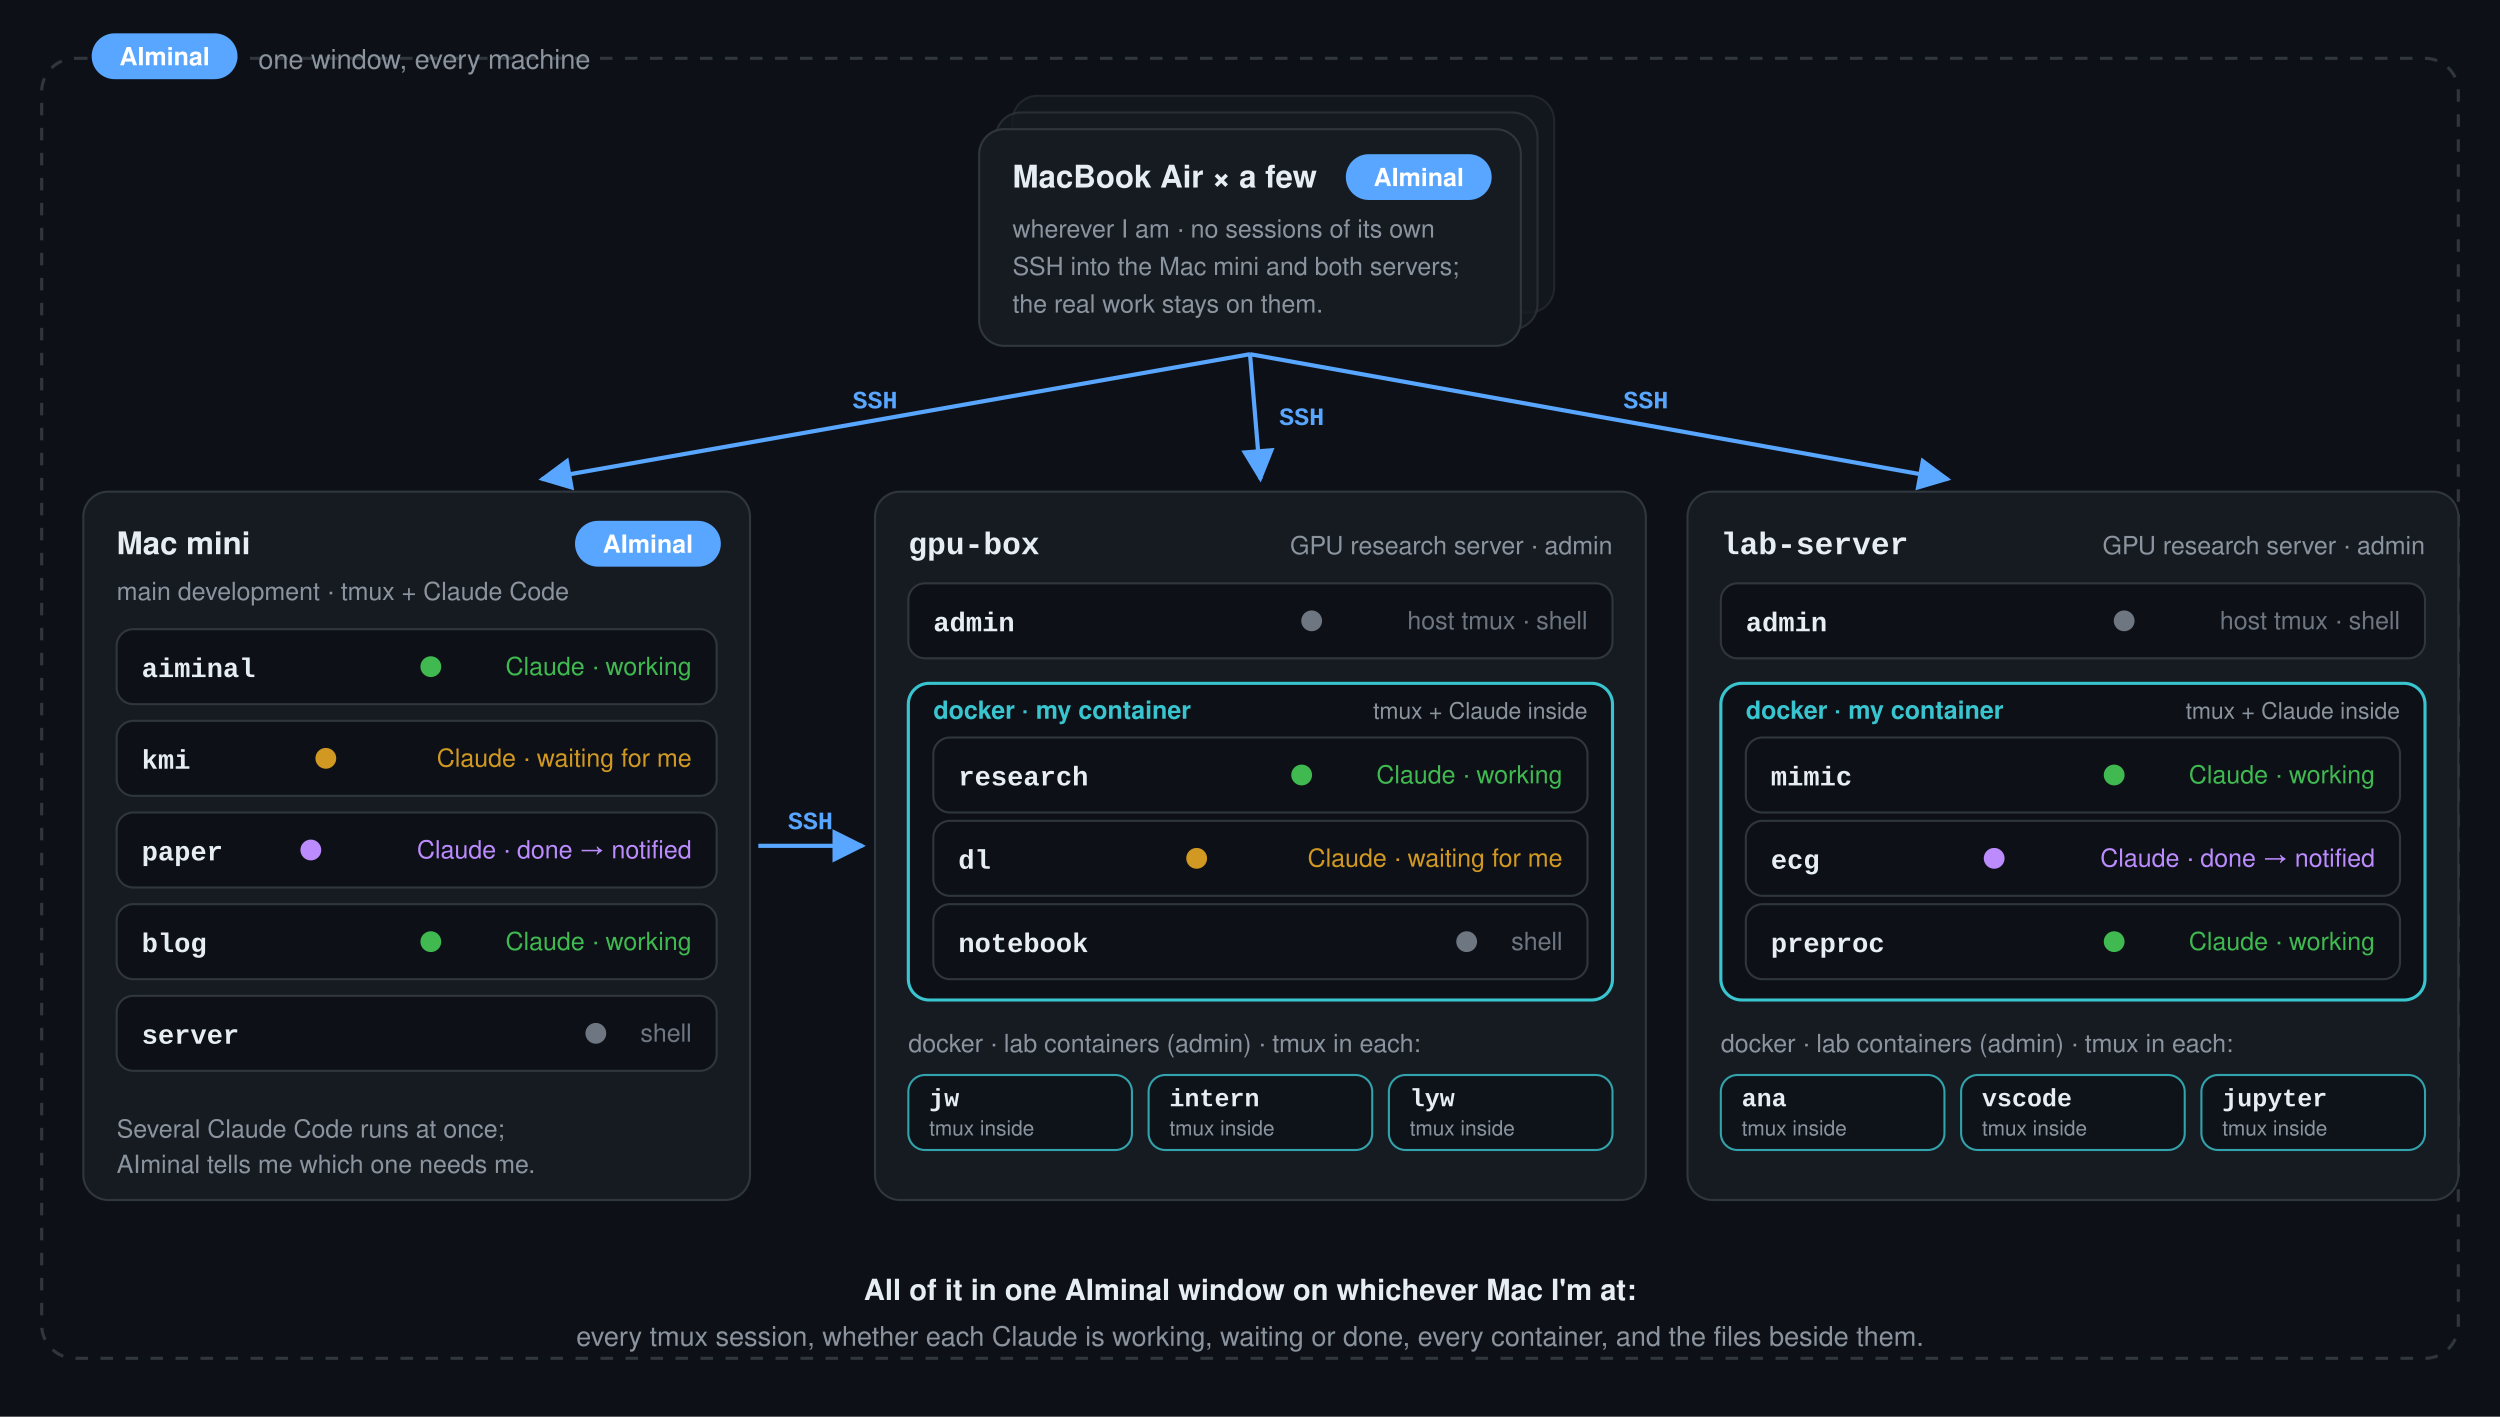
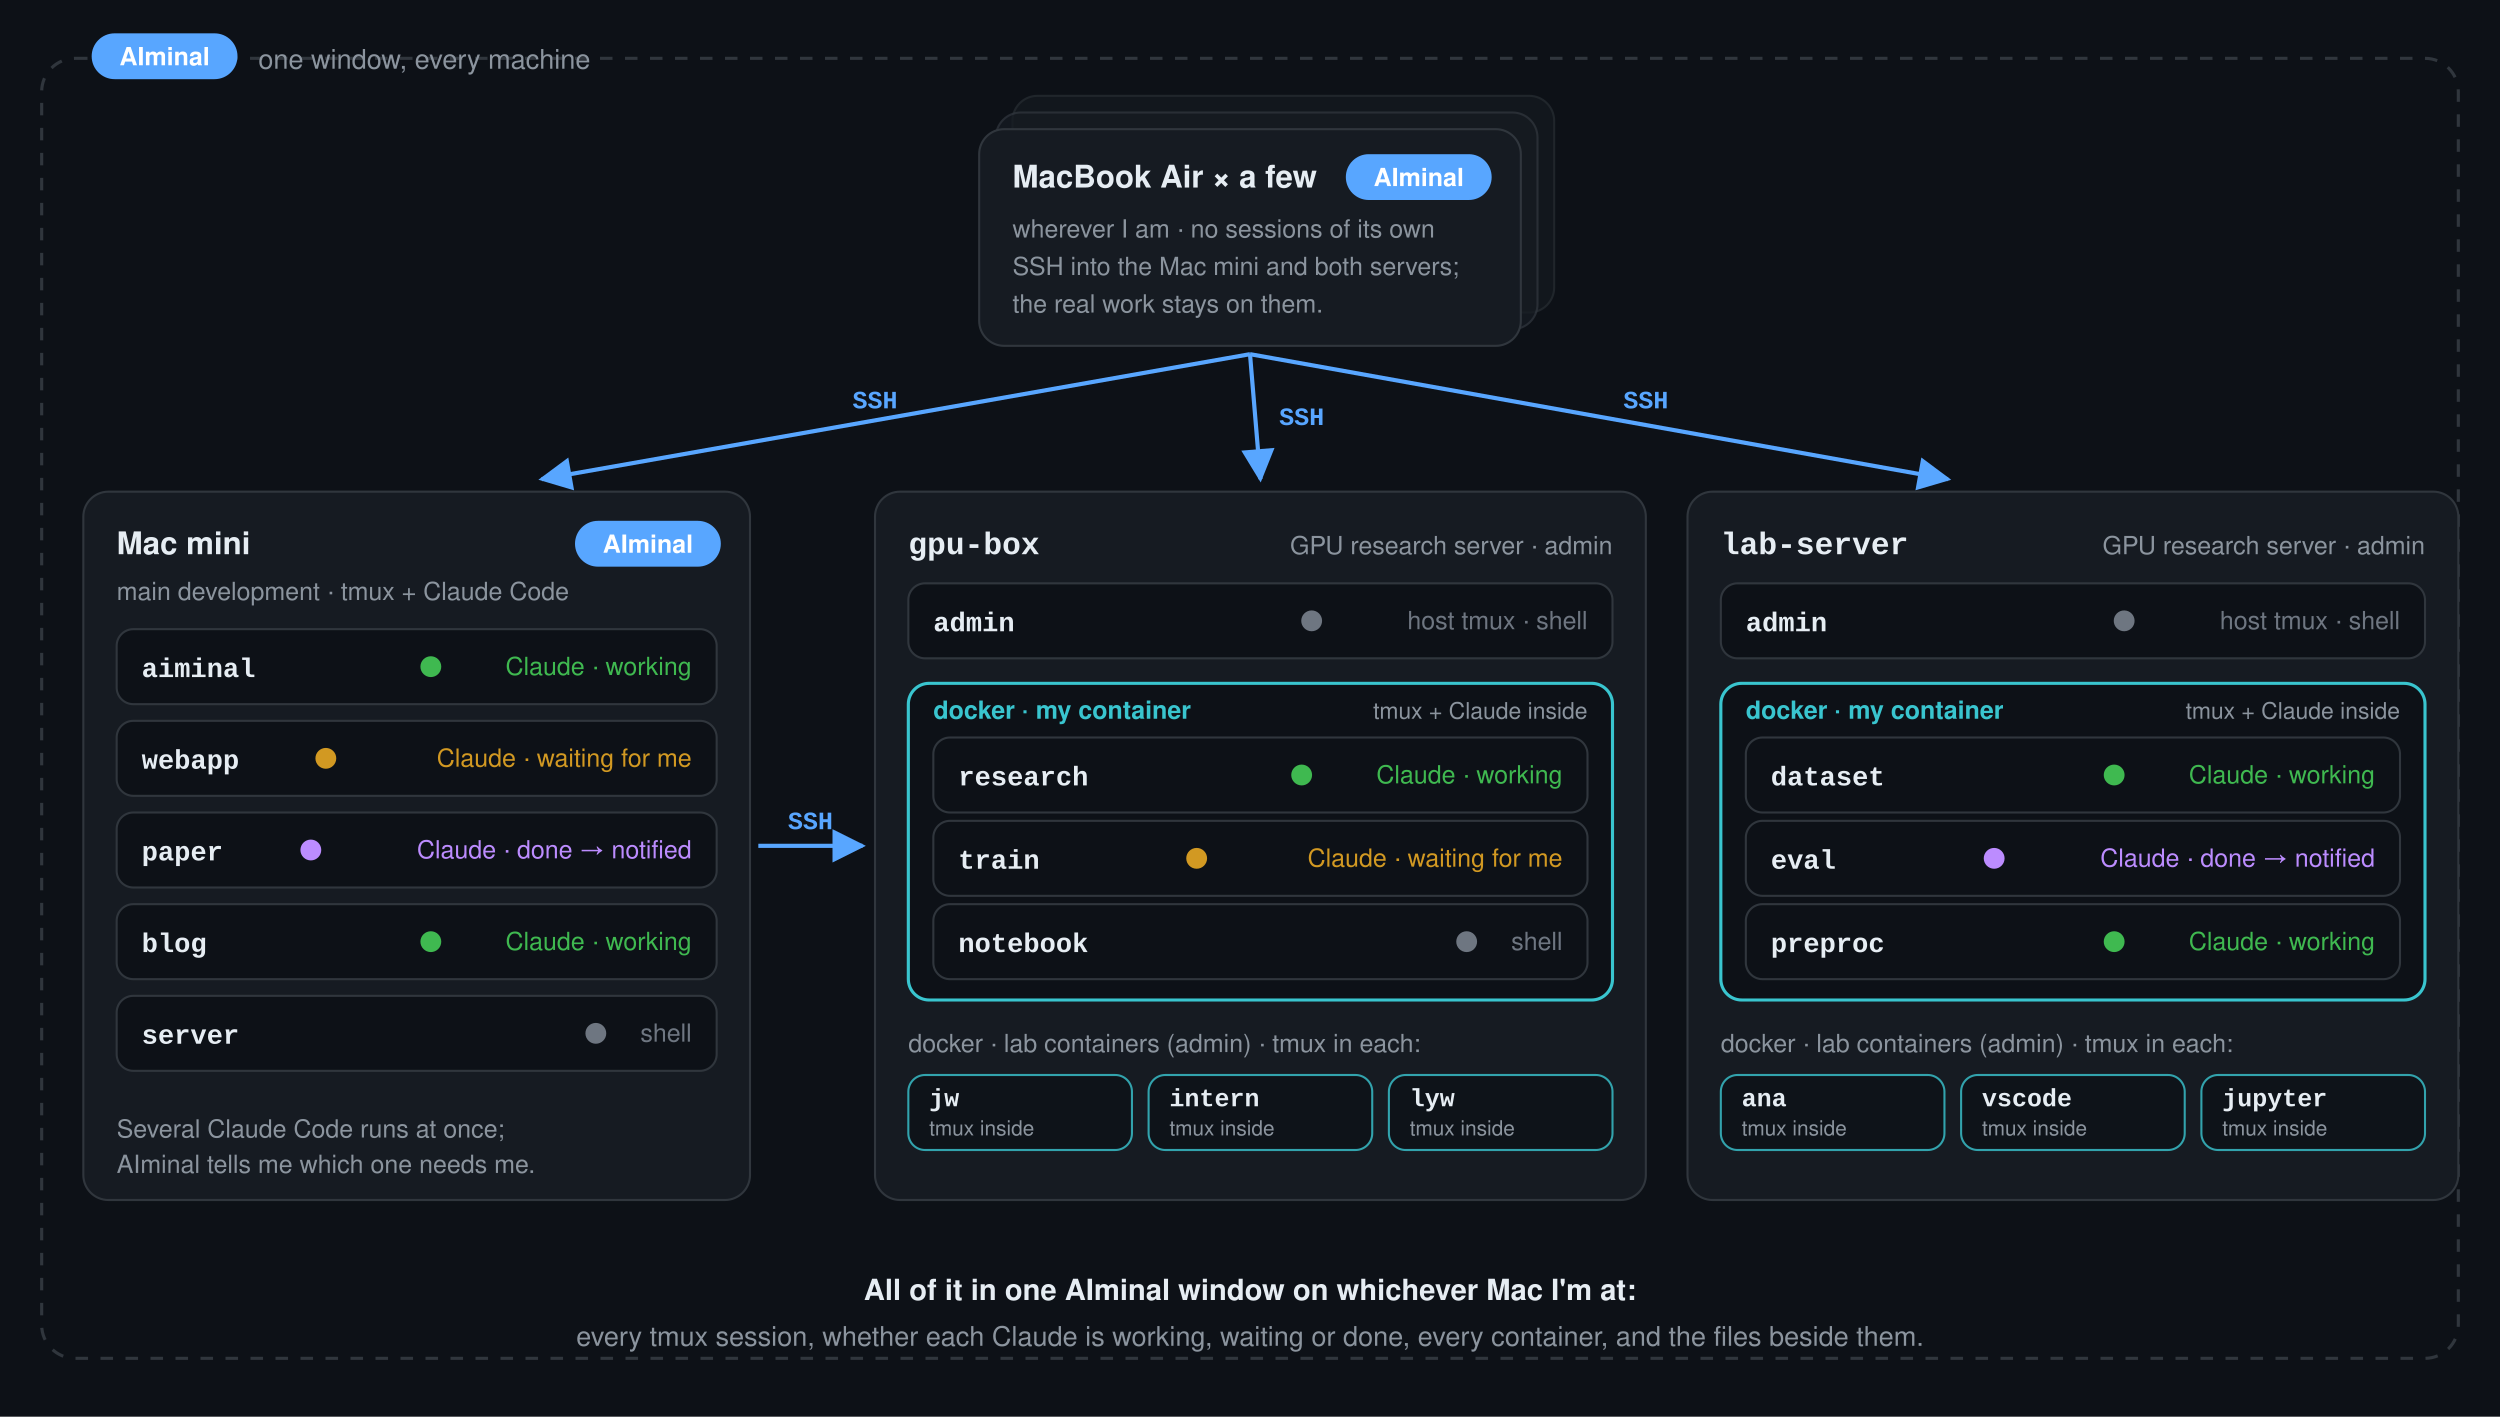
<svg xmlns="http://www.w3.org/2000/svg" width="1200" height="680" viewBox="0 0 1200 680" font-family="-apple-system, BlinkMacSystemFont, 'Segoe UI', Helvetica, Arial, sans-serif">
  <defs>
    <marker id="arrow" viewBox="0 0 10 10" refX="9" refY="5" markerWidth="8" markerHeight="8" orient="auto-start-reverse">
      <path d="M 0 0 L 10 5 L 0 10 z" fill="#58a6ff" />
    </marker>
  </defs>
  <rect width="1200" height="680" fill="#0d1117" />
  <rect x="20" y="28" width="1160" height="624" rx="16" fill="none" stroke="#30363d" stroke-width="1.5" stroke-dasharray="6 6" />
  <rect x="44" y="16" width="70" height="22" rx="11.0" fill="#58a6ff" />
  <text x="79.0" y="31.32" font-family="-apple-system, BlinkMacSystemFont, 'Segoe UI', Helvetica, Arial, sans-serif" font-size="12" font-weight="600" fill="#ffffff" text-anchor="middle">AIminal</text>
  <text x="124" y="33" font-family="-apple-system, BlinkMacSystemFont, 'Segoe UI', Helvetica, Arial, sans-serif" font-size="13" font-weight="normal" fill="#8b949e" text-anchor="start">one window, every machine</text>
  <rect x="486" y="46" width="260" height="104" rx="12" fill="#161b22" stroke="#30363d" stroke-width="1" opacity="0.55" />
  <rect x="478" y="54" width="260" height="104" rx="12" fill="#161b22" stroke="#30363d" stroke-width="1" opacity="0.75" />
  <rect x="470" y="62" width="260" height="104" rx="12" fill="#161b22" stroke="#30363d" stroke-width="1" />
  <text x="486" y="90" font-family="-apple-system, BlinkMacSystemFont, 'Segoe UI', Helvetica, Arial, sans-serif" font-size="15" font-weight="700" fill="#e6edf3" text-anchor="start">MacBook Air × a few</text>
  <rect x="646" y="74" width="70" height="22" rx="11.0" fill="#58a6ff" />
  <text x="681.0" y="89.32" font-family="-apple-system, BlinkMacSystemFont, 'Segoe UI', Helvetica, Arial, sans-serif" font-size="12" font-weight="600" fill="#ffffff" text-anchor="middle">AIminal</text>
  <text x="486" y="114" font-family="-apple-system, BlinkMacSystemFont, 'Segoe UI', Helvetica, Arial, sans-serif" font-size="12" font-weight="normal" fill="#8b949e" text-anchor="start">wherever I am · no sessions of its own</text>
  <text x="486" y="132" font-family="-apple-system, BlinkMacSystemFont, 'Segoe UI', Helvetica, Arial, sans-serif" font-size="12" font-weight="normal" fill="#8b949e" text-anchor="start">SSH into the Mac mini and both servers;</text>
  <text x="486" y="150" font-family="-apple-system, BlinkMacSystemFont, 'Segoe UI', Helvetica, Arial, sans-serif" font-size="12" font-weight="normal" fill="#8b949e" text-anchor="start">the real work stays on them.</text>
  <rect x="40" y="236" width="320" height="340" rx="12" fill="#161b22" stroke="#30363d" stroke-width="1" />
  <text x="56" y="266" font-family="-apple-system, BlinkMacSystemFont, 'Segoe UI', Helvetica, Arial, sans-serif" font-size="15" font-weight="700" fill="#e6edf3" text-anchor="start">Mac mini</text>
  <rect x="276" y="250" width="70" height="22" rx="11.0" fill="#58a6ff" />
  <text x="311.0" y="265.32" font-family="-apple-system, BlinkMacSystemFont, 'Segoe UI', Helvetica, Arial, sans-serif" font-size="12" font-weight="600" fill="#ffffff" text-anchor="middle">AIminal</text>
  <text x="56" y="288" font-family="-apple-system, BlinkMacSystemFont, 'Segoe UI', Helvetica, Arial, sans-serif" font-size="12" font-weight="normal" fill="#8b949e" text-anchor="start">main development · tmux + Claude Code</text>
  <rect x="56" y="302" width="288" height="36" rx="8" fill="#0d1117" stroke="#30363d" stroke-width="1" />
  <text x="68" y="325" font-family="SFMono-Regular, Menlo, Consolas, 'Liberation Mono', monospace" font-size="13" font-weight="600" fill="#e6edf3" text-anchor="start">aiminal</text>
  <circle cx="206.8" cy="320" r="5" fill="#3fb950" />
  <text x="332" y="324" font-family="-apple-system, BlinkMacSystemFont, 'Segoe UI', Helvetica, Arial, sans-serif" font-size="12" font-weight="normal" fill="#3fb950" text-anchor="end">Claude · working</text>
  <rect x="56" y="346" width="288" height="36" rx="8" fill="#0d1117" stroke="#30363d" stroke-width="1" />
-   <text x="68" y="369" font-family="SFMono-Regular, Menlo, Consolas, 'Liberation Mono', monospace" font-size="13" font-weight="600" fill="#e6edf3" text-anchor="start">kmi</text>
+   <text x="68" y="369" font-family="SFMono-Regular, Menlo, Consolas, 'Liberation Mono', monospace" font-size="13" font-weight="600" fill="#e6edf3" text-anchor="start">webapp</text>
  <circle cx="156.4" cy="364" r="5" fill="#d29922" />
  <text x="332" y="368" font-family="-apple-system, BlinkMacSystemFont, 'Segoe UI', Helvetica, Arial, sans-serif" font-size="12" font-weight="normal" fill="#d29922" text-anchor="end">Claude · waiting for me</text>
  <rect x="56" y="390" width="288" height="36" rx="8" fill="#0d1117" stroke="#30363d" stroke-width="1" />
  <text x="68" y="413" font-family="SFMono-Regular, Menlo, Consolas, 'Liberation Mono', monospace" font-size="13" font-weight="600" fill="#e6edf3" text-anchor="start">paper</text>
  <circle cx="149.2" cy="408" r="5" fill="#bc8cff" />
  <text x="332" y="412" font-family="-apple-system, BlinkMacSystemFont, 'Segoe UI', Helvetica, Arial, sans-serif" font-size="12" font-weight="normal" fill="#bc8cff" text-anchor="end">Claude · done → notified</text>
  <rect x="56" y="434" width="288" height="36" rx="8" fill="#0d1117" stroke="#30363d" stroke-width="1" />
  <text x="68" y="457" font-family="SFMono-Regular, Menlo, Consolas, 'Liberation Mono', monospace" font-size="13" font-weight="600" fill="#e6edf3" text-anchor="start">blog</text>
  <circle cx="206.8" cy="452" r="5" fill="#3fb950" />
  <text x="332" y="456" font-family="-apple-system, BlinkMacSystemFont, 'Segoe UI', Helvetica, Arial, sans-serif" font-size="12" font-weight="normal" fill="#3fb950" text-anchor="end">Claude · working</text>
  <rect x="56" y="478" width="288" height="36" rx="8" fill="#0d1117" stroke="#30363d" stroke-width="1" />
  <text x="68" y="501" font-family="SFMono-Regular, Menlo, Consolas, 'Liberation Mono', monospace" font-size="13" font-weight="600" fill="#e6edf3" text-anchor="start">server</text>
  <circle cx="286.0" cy="496" r="5" fill="#6e7681" />
  <text x="332" y="500" font-family="-apple-system, BlinkMacSystemFont, 'Segoe UI', Helvetica, Arial, sans-serif" font-size="12" font-weight="normal" fill="#6e7681" text-anchor="end">shell</text>
  <text x="56" y="546" font-family="-apple-system, BlinkMacSystemFont, 'Segoe UI', Helvetica, Arial, sans-serif" font-size="12" font-weight="normal" fill="#8b949e" text-anchor="start">Several Claude Code runs at once;</text>
  <text x="56" y="563" font-family="-apple-system, BlinkMacSystemFont, 'Segoe UI', Helvetica, Arial, sans-serif" font-size="12" font-weight="normal" fill="#8b949e" text-anchor="start">AIminal tells me which one needs me.</text>
  <rect x="420" y="236" width="370" height="340" rx="12" fill="#161b22" stroke="#30363d" stroke-width="1" />
  <text x="436" y="266" font-family="SFMono-Regular, Menlo, Consolas, 'Liberation Mono', monospace" font-size="15" font-weight="700" fill="#e6edf3" text-anchor="start">gpu-box</text>
  <text x="774" y="266" font-family="-apple-system, BlinkMacSystemFont, 'Segoe UI', Helvetica, Arial, sans-serif" font-size="12" font-weight="normal" fill="#8b949e" text-anchor="end">GPU research server · admin</text>
  <rect x="436" y="280" width="338" height="36" rx="8" fill="#0d1117" stroke="#30363d" stroke-width="1" />
  <text x="448" y="303" font-family="SFMono-Regular, Menlo, Consolas, 'Liberation Mono', monospace" font-size="13" font-weight="600" fill="#e6edf3" text-anchor="start">admin</text>
  <circle cx="629.6" cy="298" r="5" fill="#6e7681" />
  <text x="762" y="302" font-family="-apple-system, BlinkMacSystemFont, 'Segoe UI', Helvetica, Arial, sans-serif" font-size="12" font-weight="normal" fill="#6e7681" text-anchor="end">host tmux · shell</text>
  <rect x="436" y="328" width="338" height="152" rx="10" fill="#0d1117" stroke="#39c5cf" stroke-width="1.5" />
  <text x="448" y="345" font-family="-apple-system, BlinkMacSystemFont, 'Segoe UI', Helvetica, Arial, sans-serif" font-size="12" font-weight="700" fill="#39c5cf" text-anchor="start">docker · my container</text>
  <text x="762" y="345" font-family="-apple-system, BlinkMacSystemFont, 'Segoe UI', Helvetica, Arial, sans-serif" font-size="11" font-weight="normal" fill="#8b949e" text-anchor="end">tmux + Claude inside</text>
  <rect x="448" y="354" width="314" height="36" rx="8" fill="#0d1117" stroke="#30363d" stroke-width="1" />
  <text x="460" y="377" font-family="SFMono-Regular, Menlo, Consolas, 'Liberation Mono', monospace" font-size="13" font-weight="600" fill="#e6edf3" text-anchor="start">research</text>
  <circle cx="624.8" cy="372" r="5" fill="#3fb950" />
  <text x="750" y="376" font-family="-apple-system, BlinkMacSystemFont, 'Segoe UI', Helvetica, Arial, sans-serif" font-size="12" font-weight="normal" fill="#3fb950" text-anchor="end">Claude · working</text>
  <rect x="448" y="394" width="314" height="36" rx="8" fill="#0d1117" stroke="#30363d" stroke-width="1" />
-   <text x="460" y="417" font-family="SFMono-Regular, Menlo, Consolas, 'Liberation Mono', monospace" font-size="13" font-weight="600" fill="#e6edf3" text-anchor="start">dl</text>
+   <text x="460" y="417" font-family="SFMono-Regular, Menlo, Consolas, 'Liberation Mono', monospace" font-size="13" font-weight="600" fill="#e6edf3" text-anchor="start">train</text>
  <circle cx="574.4" cy="412" r="5" fill="#d29922" />
  <text x="750" y="416" font-family="-apple-system, BlinkMacSystemFont, 'Segoe UI', Helvetica, Arial, sans-serif" font-size="12" font-weight="normal" fill="#d29922" text-anchor="end">Claude · waiting for me</text>
  <rect x="448" y="434" width="314" height="36" rx="8" fill="#0d1117" stroke="#30363d" stroke-width="1" />
  <text x="460" y="457" font-family="SFMono-Regular, Menlo, Consolas, 'Liberation Mono', monospace" font-size="13" font-weight="600" fill="#e6edf3" text-anchor="start">notebook</text>
  <circle cx="704.0" cy="452" r="5" fill="#6e7681" />
  <text x="750" y="456" font-family="-apple-system, BlinkMacSystemFont, 'Segoe UI', Helvetica, Arial, sans-serif" font-size="12" font-weight="normal" fill="#6e7681" text-anchor="end">shell</text>
  <text x="436" y="505" font-family="-apple-system, BlinkMacSystemFont, 'Segoe UI', Helvetica, Arial, sans-serif" font-size="12" font-weight="normal" fill="#8b949e" text-anchor="start">docker · lab containers (admin) · tmux in each:</text>
  <rect x="436" y="516" width="107.333" height="36" rx="8" fill="#0d1117" stroke="#39c5cf" stroke-width="1" opacity="0.8" />
  <text x="446" y="531" font-family="SFMono-Regular, Menlo, Consolas, 'Liberation Mono', monospace" font-size="12" font-weight="600" fill="#e6edf3" text-anchor="start">jw</text>
  <text x="446" y="545" font-family="-apple-system, BlinkMacSystemFont, 'Segoe UI', Helvetica, Arial, sans-serif" font-size="10" font-weight="normal" fill="#8b949e" text-anchor="start">tmux inside</text>
  <rect x="551.333" y="516" width="107.333" height="36" rx="8" fill="#0d1117" stroke="#39c5cf" stroke-width="1" opacity="0.8" />
  <text x="561.333" y="531" font-family="SFMono-Regular, Menlo, Consolas, 'Liberation Mono', monospace" font-size="12" font-weight="600" fill="#e6edf3" text-anchor="start">intern</text>
  <text x="561.333" y="545" font-family="-apple-system, BlinkMacSystemFont, 'Segoe UI', Helvetica, Arial, sans-serif" font-size="10" font-weight="normal" fill="#8b949e" text-anchor="start">tmux inside</text>
  <rect x="666.667" y="516" width="107.333" height="36" rx="8" fill="#0d1117" stroke="#39c5cf" stroke-width="1" opacity="0.8" />
  <text x="676.667" y="531" font-family="SFMono-Regular, Menlo, Consolas, 'Liberation Mono', monospace" font-size="12" font-weight="600" fill="#e6edf3" text-anchor="start">lyw</text>
  <text x="676.667" y="545" font-family="-apple-system, BlinkMacSystemFont, 'Segoe UI', Helvetica, Arial, sans-serif" font-size="10" font-weight="normal" fill="#8b949e" text-anchor="start">tmux inside</text>
  <rect x="810" y="236" width="370" height="340" rx="12" fill="#161b22" stroke="#30363d" stroke-width="1" />
  <text x="826" y="266" font-family="SFMono-Regular, Menlo, Consolas, 'Liberation Mono', monospace" font-size="15" font-weight="700" fill="#e6edf3" text-anchor="start">lab-server</text>
  <text x="1164" y="266" font-family="-apple-system, BlinkMacSystemFont, 'Segoe UI', Helvetica, Arial, sans-serif" font-size="12" font-weight="normal" fill="#8b949e" text-anchor="end">GPU research server · admin</text>
  <rect x="826" y="280" width="338" height="36" rx="8" fill="#0d1117" stroke="#30363d" stroke-width="1" />
  <text x="838" y="303" font-family="SFMono-Regular, Menlo, Consolas, 'Liberation Mono', monospace" font-size="13" font-weight="600" fill="#e6edf3" text-anchor="start">admin</text>
  <circle cx="1019.6" cy="298" r="5" fill="#6e7681" />
  <text x="1152" y="302" font-family="-apple-system, BlinkMacSystemFont, 'Segoe UI', Helvetica, Arial, sans-serif" font-size="12" font-weight="normal" fill="#6e7681" text-anchor="end">host tmux · shell</text>
  <rect x="826" y="328" width="338" height="152" rx="10" fill="#0d1117" stroke="#39c5cf" stroke-width="1.5" />
  <text x="838" y="345" font-family="-apple-system, BlinkMacSystemFont, 'Segoe UI', Helvetica, Arial, sans-serif" font-size="12" font-weight="700" fill="#39c5cf" text-anchor="start">docker · my container</text>
  <text x="1152" y="345" font-family="-apple-system, BlinkMacSystemFont, 'Segoe UI', Helvetica, Arial, sans-serif" font-size="11" font-weight="normal" fill="#8b949e" text-anchor="end">tmux + Claude inside</text>
  <rect x="838" y="354" width="314" height="36" rx="8" fill="#0d1117" stroke="#30363d" stroke-width="1" />
-   <text x="850" y="377" font-family="SFMono-Regular, Menlo, Consolas, 'Liberation Mono', monospace" font-size="13" font-weight="600" fill="#e6edf3" text-anchor="start">mimic</text>
+   <text x="850" y="377" font-family="SFMono-Regular, Menlo, Consolas, 'Liberation Mono', monospace" font-size="13" font-weight="600" fill="#e6edf3" text-anchor="start">dataset</text>
  <circle cx="1014.8" cy="372" r="5" fill="#3fb950" />
  <text x="1140" y="376" font-family="-apple-system, BlinkMacSystemFont, 'Segoe UI', Helvetica, Arial, sans-serif" font-size="12" font-weight="normal" fill="#3fb950" text-anchor="end">Claude · working</text>
  <rect x="838" y="394" width="314" height="36" rx="8" fill="#0d1117" stroke="#30363d" stroke-width="1" />
-   <text x="850" y="417" font-family="SFMono-Regular, Menlo, Consolas, 'Liberation Mono', monospace" font-size="13" font-weight="600" fill="#e6edf3" text-anchor="start">ecg</text>
+   <text x="850" y="417" font-family="SFMono-Regular, Menlo, Consolas, 'Liberation Mono', monospace" font-size="13" font-weight="600" fill="#e6edf3" text-anchor="start">eval</text>
  <circle cx="957.2" cy="412" r="5" fill="#bc8cff" />
  <text x="1140" y="416" font-family="-apple-system, BlinkMacSystemFont, 'Segoe UI', Helvetica, Arial, sans-serif" font-size="12" font-weight="normal" fill="#bc8cff" text-anchor="end">Claude · done → notified</text>
  <rect x="838" y="434" width="314" height="36" rx="8" fill="#0d1117" stroke="#30363d" stroke-width="1" />
  <text x="850" y="457" font-family="SFMono-Regular, Menlo, Consolas, 'Liberation Mono', monospace" font-size="13" font-weight="600" fill="#e6edf3" text-anchor="start">preproc</text>
  <circle cx="1014.8" cy="452" r="5" fill="#3fb950" />
  <text x="1140" y="456" font-family="-apple-system, BlinkMacSystemFont, 'Segoe UI', Helvetica, Arial, sans-serif" font-size="12" font-weight="normal" fill="#3fb950" text-anchor="end">Claude · working</text>
  <text x="826" y="505" font-family="-apple-system, BlinkMacSystemFont, 'Segoe UI', Helvetica, Arial, sans-serif" font-size="12" font-weight="normal" fill="#8b949e" text-anchor="start">docker · lab containers (admin) · tmux in each:</text>
  <rect x="826" y="516" width="107.333" height="36" rx="8" fill="#0d1117" stroke="#39c5cf" stroke-width="1" opacity="0.8" />
  <text x="836" y="531" font-family="SFMono-Regular, Menlo, Consolas, 'Liberation Mono', monospace" font-size="12" font-weight="600" fill="#e6edf3" text-anchor="start">ana</text>
  <text x="836" y="545" font-family="-apple-system, BlinkMacSystemFont, 'Segoe UI', Helvetica, Arial, sans-serif" font-size="10" font-weight="normal" fill="#8b949e" text-anchor="start">tmux inside</text>
  <rect x="941.333" y="516" width="107.333" height="36" rx="8" fill="#0d1117" stroke="#39c5cf" stroke-width="1" opacity="0.8" />
  <text x="951.333" y="531" font-family="SFMono-Regular, Menlo, Consolas, 'Liberation Mono', monospace" font-size="12" font-weight="600" fill="#e6edf3" text-anchor="start">vscode</text>
  <text x="951.333" y="545" font-family="-apple-system, BlinkMacSystemFont, 'Segoe UI', Helvetica, Arial, sans-serif" font-size="10" font-weight="normal" fill="#8b949e" text-anchor="start">tmux inside</text>
  <rect x="1056.667" y="516" width="107.333" height="36" rx="8" fill="#0d1117" stroke="#39c5cf" stroke-width="1" opacity="0.8" />
  <text x="1066.667" y="531" font-family="SFMono-Regular, Menlo, Consolas, 'Liberation Mono', monospace" font-size="12" font-weight="600" fill="#e6edf3" text-anchor="start">jupyter</text>
  <text x="1066.667" y="545" font-family="-apple-system, BlinkMacSystemFont, 'Segoe UI', Helvetica, Arial, sans-serif" font-size="10" font-weight="normal" fill="#8b949e" text-anchor="start">tmux inside</text>
  <line x1="600.0" y1="170" x2="260.0" y2="230" stroke="#58a6ff" stroke-width="2" marker-end="url(#arrow)" />
  <line x1="600.0" y1="170" x2="605.0" y2="230" stroke="#58a6ff" stroke-width="2" marker-end="url(#arrow)" />
  <line x1="600.0" y1="170" x2="935.0" y2="230" stroke="#58a6ff" stroke-width="2" marker-end="url(#arrow)" />
  <text x="420.0" y="196" font-family="SFMono-Regular, Menlo, Consolas, 'Liberation Mono', monospace" font-size="12" font-weight="600" fill="#58a6ff" text-anchor="middle">SSH</text>
  <text x="790.0" y="196" font-family="SFMono-Regular, Menlo, Consolas, 'Liberation Mono', monospace" font-size="12" font-weight="600" fill="#58a6ff" text-anchor="middle">SSH</text>
  <text x="614.0" y="204" font-family="SFMono-Regular, Menlo, Consolas, 'Liberation Mono', monospace" font-size="12" font-weight="600" fill="#58a6ff" text-anchor="start">SSH</text>
  <line x1="364" y1="406.0" x2="414" y2="406.0" stroke="#58a6ff" stroke-width="2" marker-end="url(#arrow)" />
  <text x="389.0" y="398.0" font-family="SFMono-Regular, Menlo, Consolas, 'Liberation Mono', monospace" font-size="12" font-weight="600" fill="#58a6ff" text-anchor="middle">SSH</text>
  <text x="600.0" y="624" font-family="-apple-system, BlinkMacSystemFont, 'Segoe UI', Helvetica, Arial, sans-serif" font-size="14" font-weight="600" fill="#e6edf3" text-anchor="middle">All of it in one AIminal window on whichever Mac I'm at:</text>
  <text x="600.0" y="646" font-family="-apple-system, BlinkMacSystemFont, 'Segoe UI', Helvetica, Arial, sans-serif" font-size="13" font-weight="normal" fill="#8b949e" text-anchor="middle">every tmux session, whether each Claude is working, waiting or done, every container, and the files beside them.</text>
</svg>
